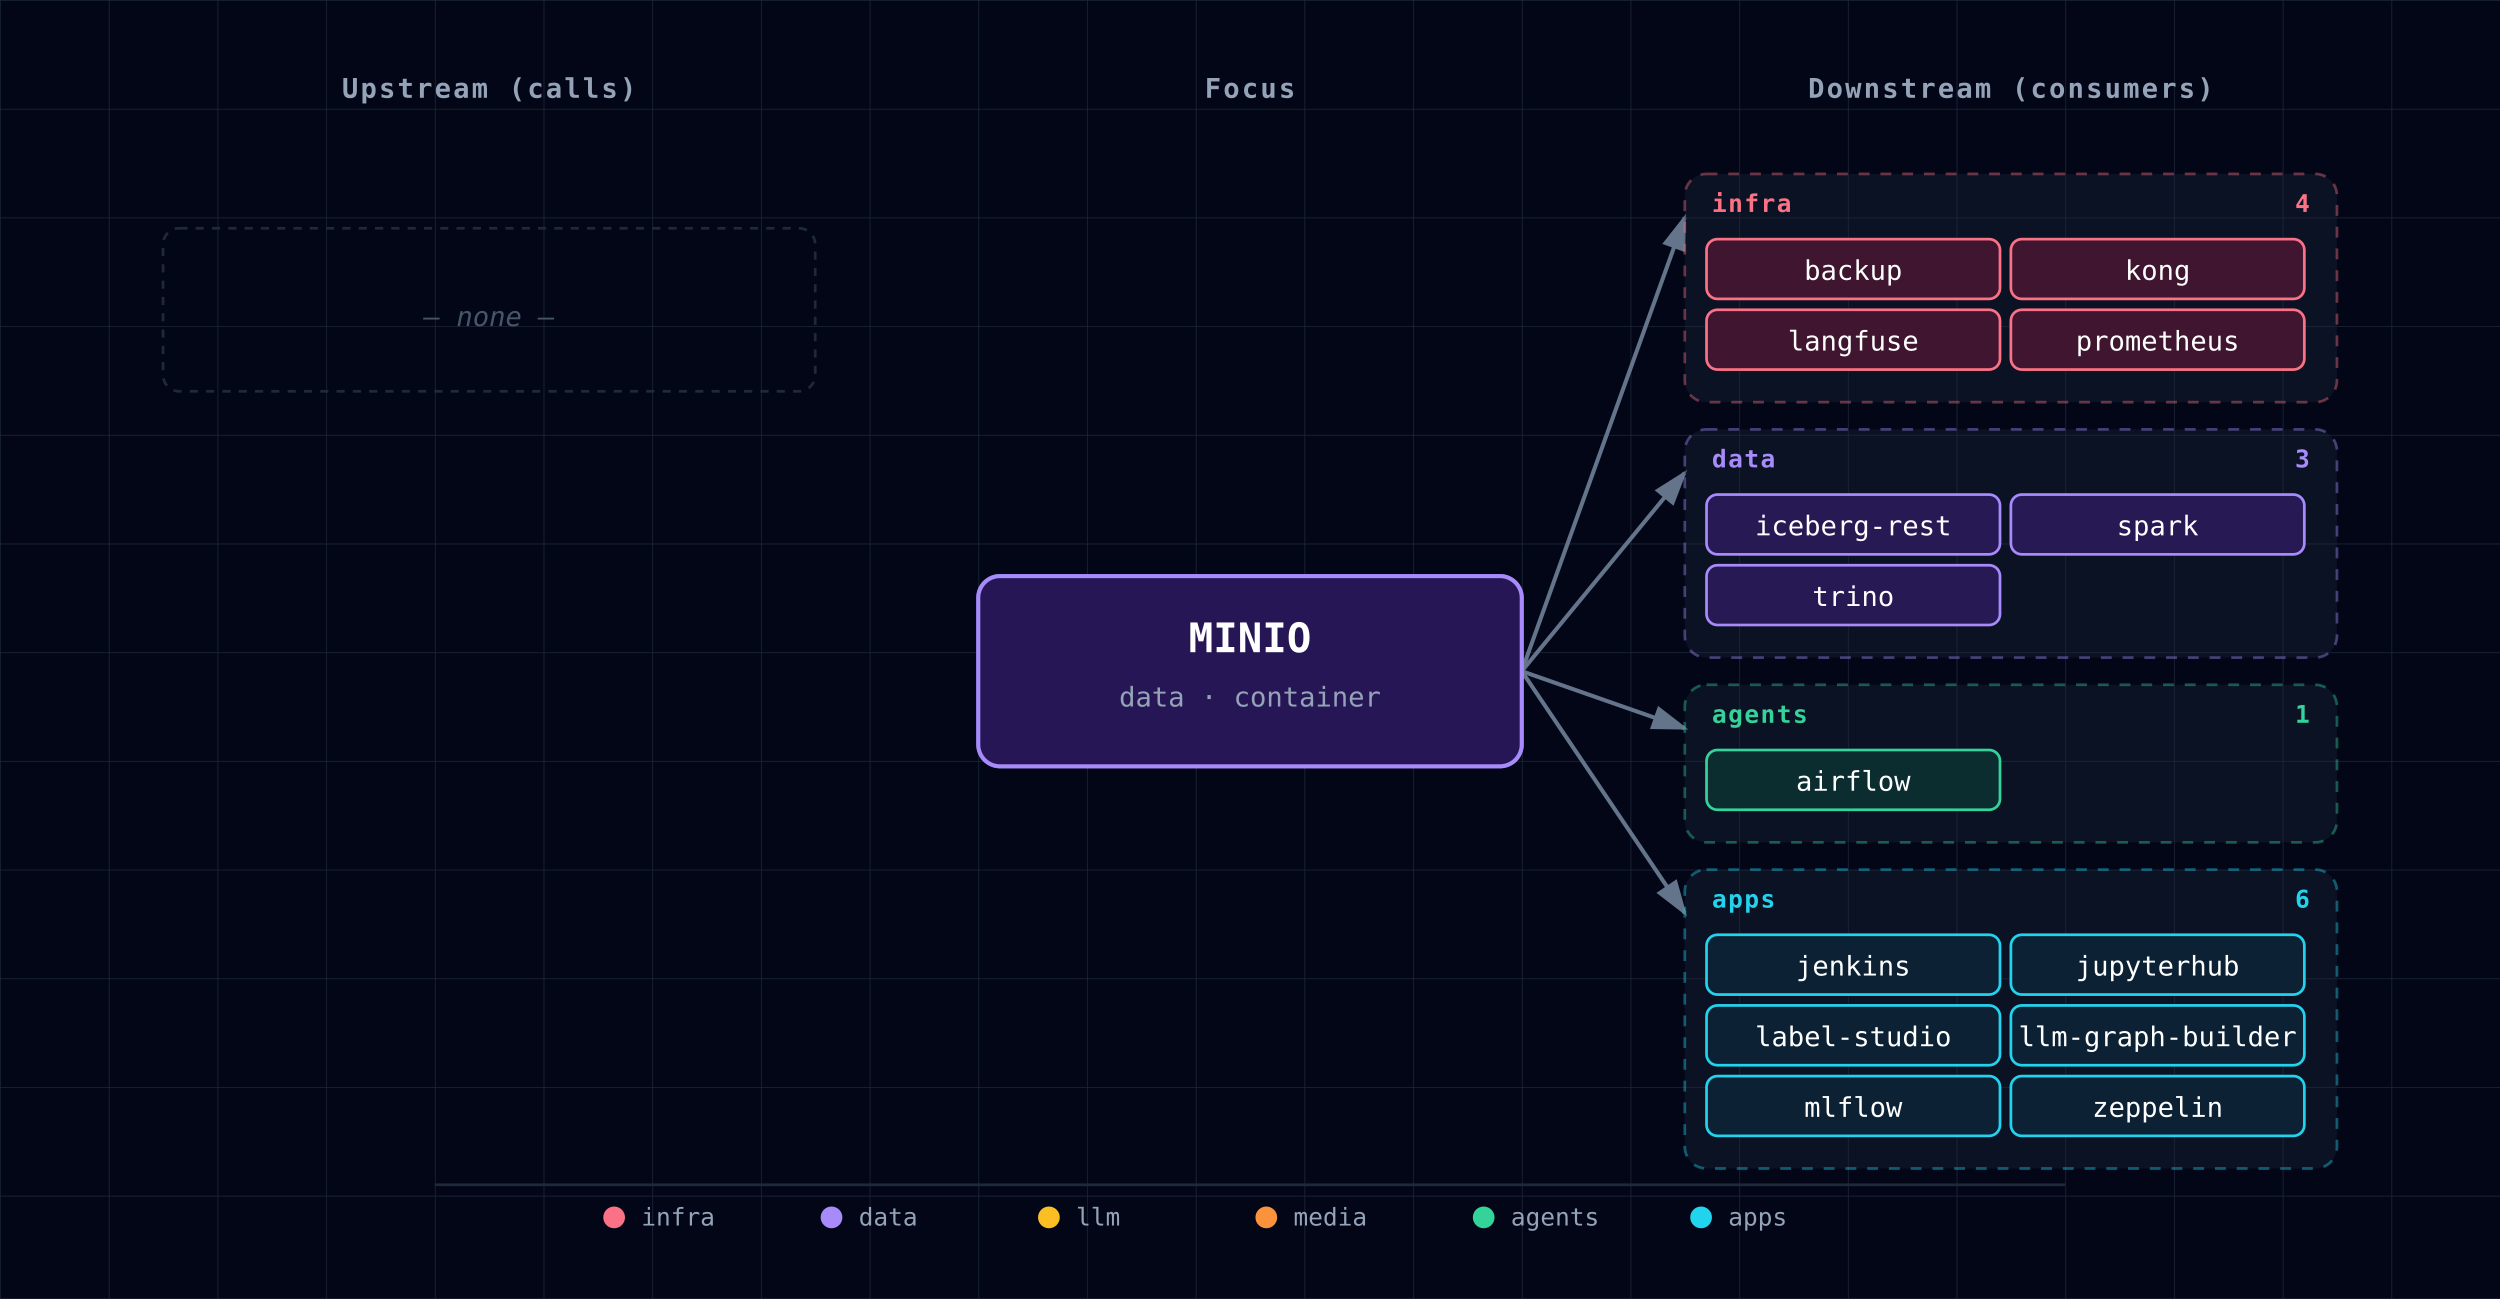
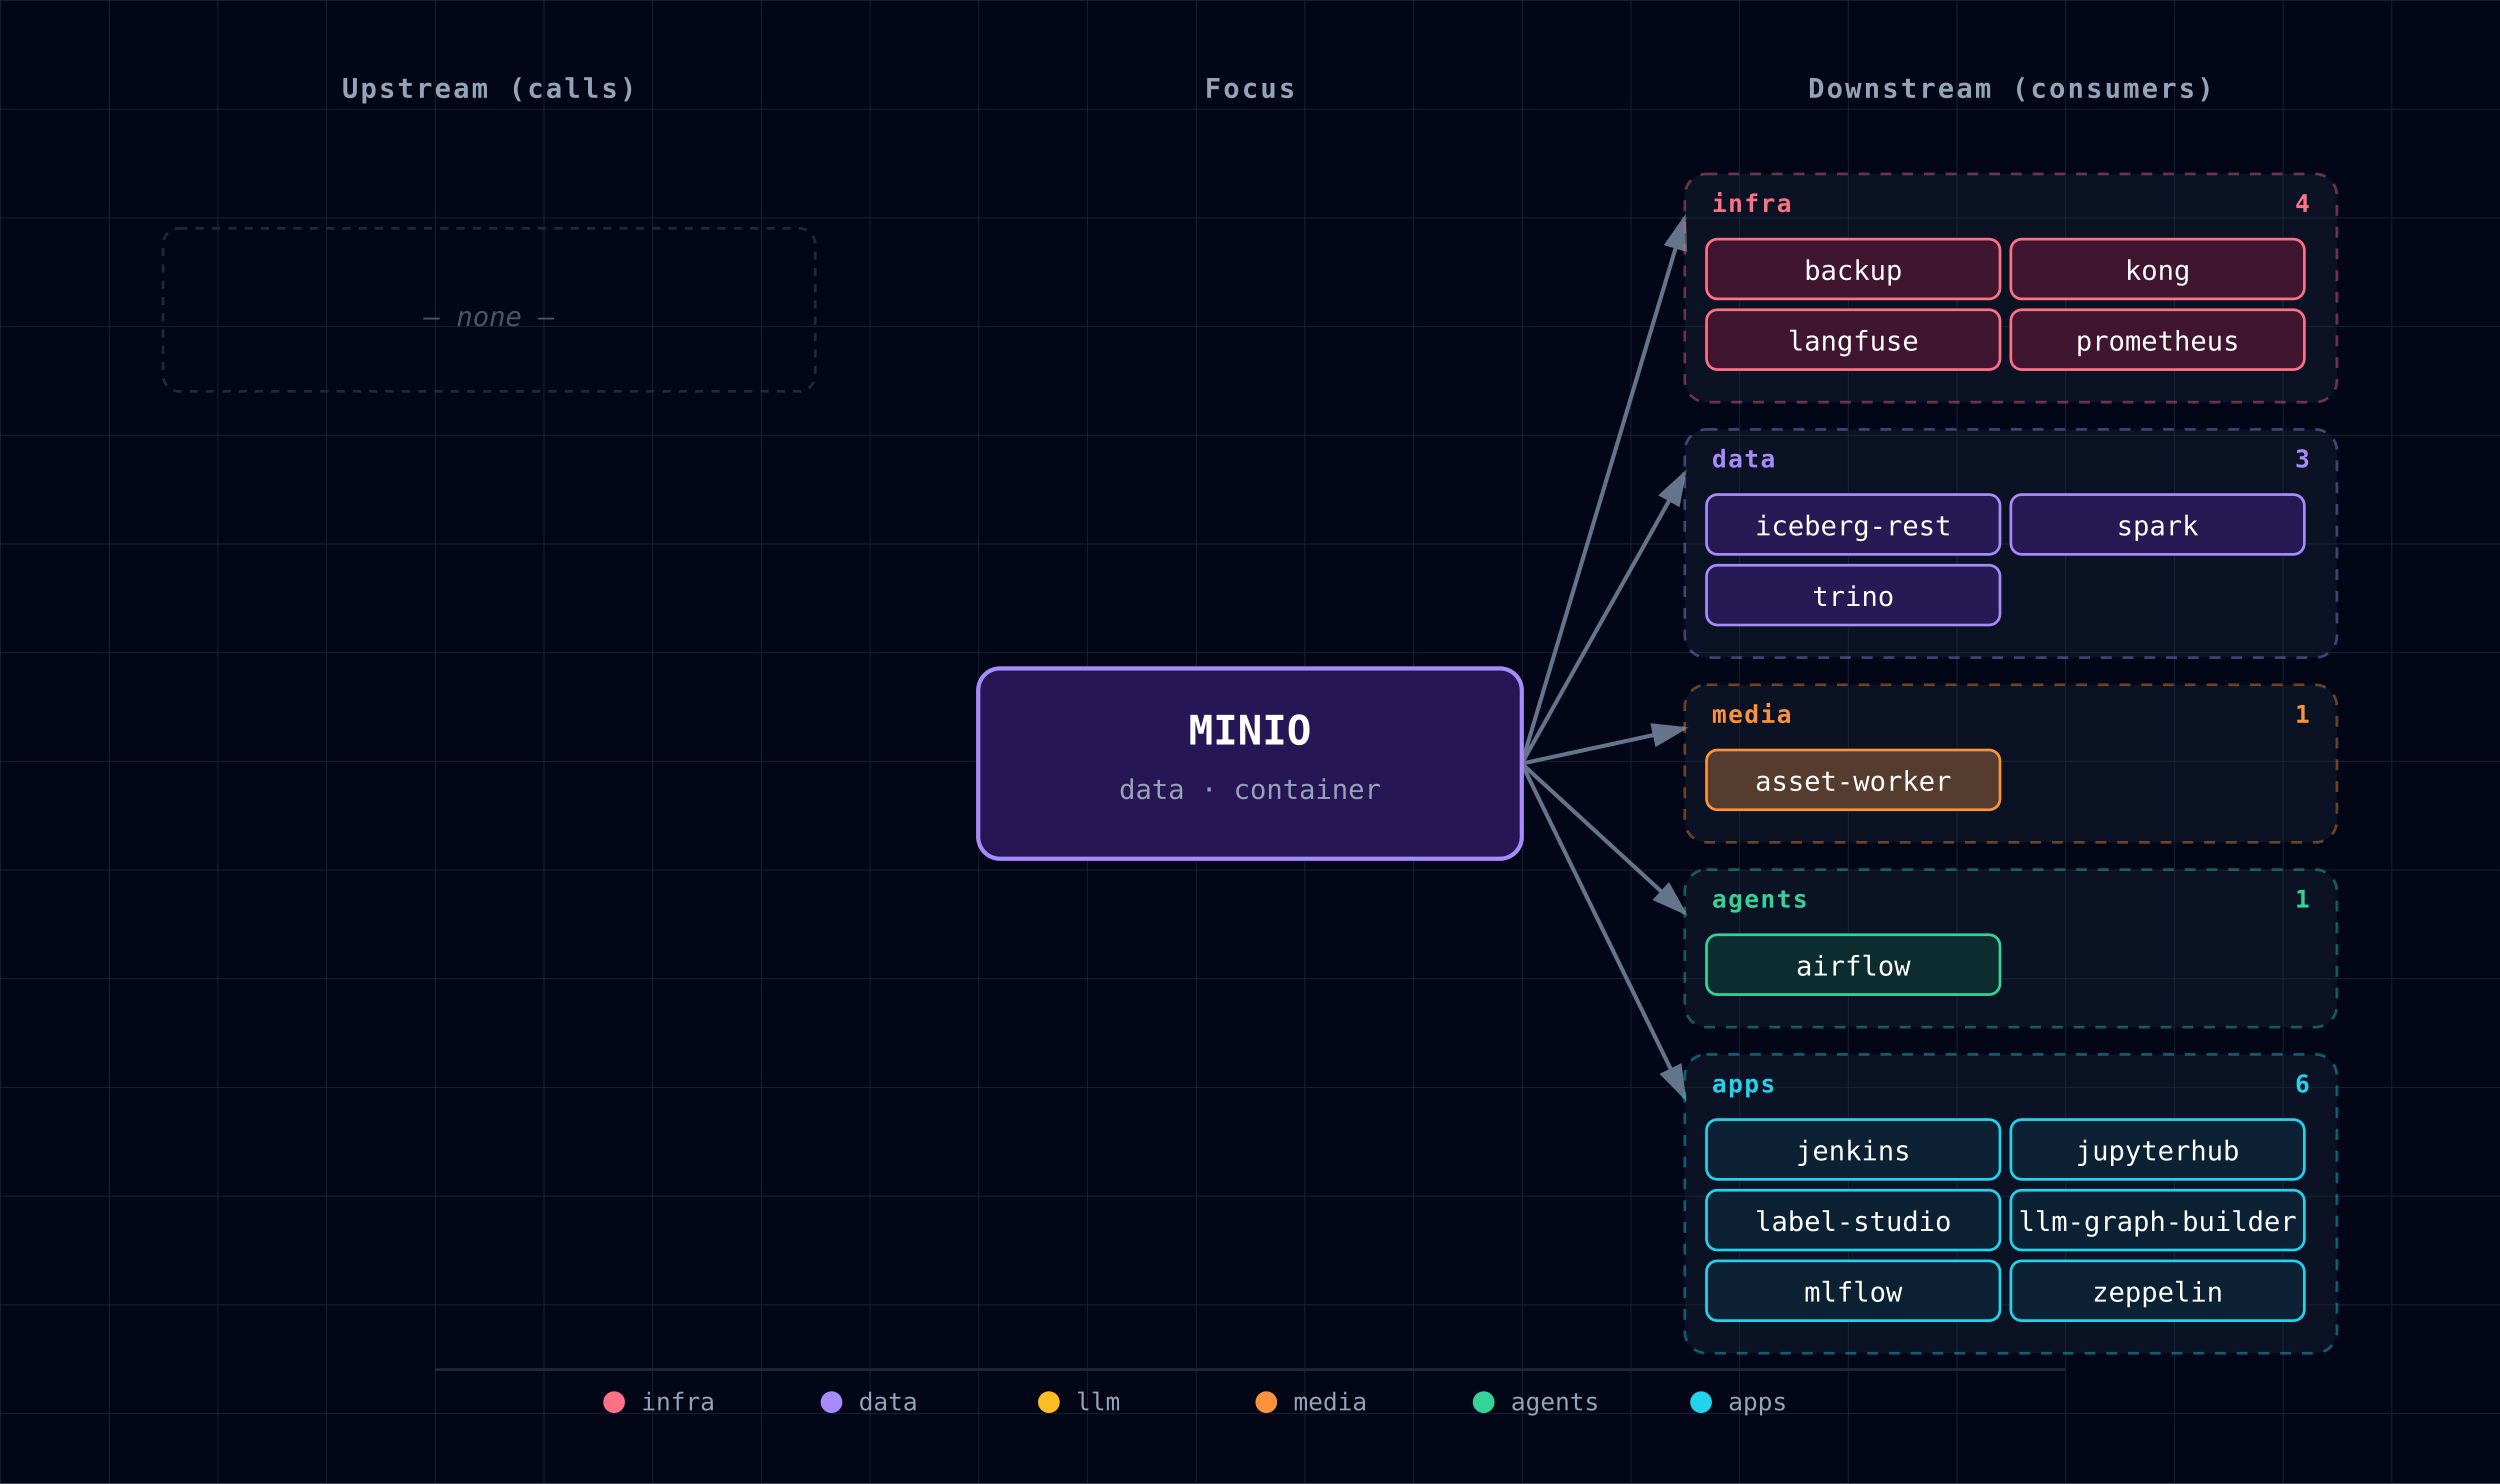
- <svg xmlns="http://www.w3.org/2000/svg" viewBox="0 0 920 478" font-family="'JetBrains Mono', 'Fira Code', Menlo, Consolas, monospace">
+ <svg xmlns="http://www.w3.org/2000/svg" viewBox="0 0 920 546" font-family="'JetBrains Mono', 'Fira Code', Menlo, Consolas, monospace">
  <defs>
    <pattern id="grid" width="40" height="40" patternUnits="userSpaceOnUse">
      <path d="M 40 0 L 0 0 0 40" fill="none" stroke="#1e293b" stroke-width="0.5" />
    </pattern>
    <marker id="arrowhead" markerWidth="9" markerHeight="6" refX="8" refY="3" orient="auto">
      <polygon points="0 0, 9 3, 0 6" fill="#64748b" />
    </marker>
    <filter id="focus-glow" x="-50%" y="-50%" width="200%" height="200%">
      <feGaussianBlur in="SourceAlpha" stdDeviation="6" />
      <feFlood flood-color="#a78bfa" flood-opacity="0.6" />
      <feComposite in2="SourceAlpha" operator="in" />
      <feMerge>
        <feMergeNode />
        <feMergeNode in="SourceGraphic" />
      </feMerge>
    </filter>
  </defs>
-   <rect width="920" height="478" fill="#020617" />
-   <rect width="920" height="478" fill="url(#grid)" />
+   <rect width="920" height="546" fill="#020617" />
+   <rect width="920" height="546" fill="url(#grid)" />
  <text x="180" y="36" fill="#94a3b8" font-size="10" font-weight="600" text-anchor="middle" letter-spacing="0.08em">Upstream (calls)</text>
  <text x="460" y="36" fill="#94a3b8" font-size="10" font-weight="600" text-anchor="middle" letter-spacing="0.08em">Focus</text>
  <text x="740" y="36" fill="#94a3b8" font-size="10" font-weight="600" text-anchor="middle" letter-spacing="0.08em">Downstream (consumers)</text>
-   <line x1="560" y1="247" x2="620" y2="80" stroke="#64748b" stroke-width="1.5" marker-end="url(#arrowhead)" />
-   <line x1="560" y1="247" x2="620" y2="174" stroke="#64748b" stroke-width="1.5" marker-end="url(#arrowhead)" />
-   <line x1="560" y1="247" x2="620" y2="268" stroke="#64748b" stroke-width="1.5" marker-end="url(#arrowhead)" />
-   <line x1="560" y1="247" x2="620" y2="336" stroke="#64748b" stroke-width="1.5" marker-end="url(#arrowhead)" />
+   <line x1="560" y1="281" x2="620" y2="80" stroke="#64748b" stroke-width="1.5" marker-end="url(#arrowhead)" />
+   <line x1="560" y1="281" x2="620" y2="174" stroke="#64748b" stroke-width="1.5" marker-end="url(#arrowhead)" />
+   <line x1="560" y1="281" x2="620" y2="268" stroke="#64748b" stroke-width="1.5" marker-end="url(#arrowhead)" />
+   <line x1="560" y1="281" x2="620" y2="336" stroke="#64748b" stroke-width="1.5" marker-end="url(#arrowhead)" />
+   <line x1="560" y1="281" x2="620" y2="404" stroke="#64748b" stroke-width="1.5" marker-end="url(#arrowhead)" />
  <g>
    <rect x="60" y="84" width="240" height="60" rx="6" fill="none" stroke="#1e293b" stroke-width="1" stroke-dasharray="3,3" />
    <text x="180" y="120" fill="#475569" font-size="10" font-style="italic" text-anchor="middle">— none —</text>
  </g>
  <g>
    <g class="cluster">
      <rect x="620" y="64" width="240" height="84" rx="8" fill="rgba(30,41,59,0.35)" stroke="#fb7185" stroke-width="1" stroke-dasharray="4,4" stroke-opacity="0.4" />
      <text x="630" y="78" fill="#fb7185" font-size="9" font-weight="700" text-anchor="start" style="letter-spacing:0.06em;text-transform:uppercase;">infra</text>
      <text x="850" y="78" fill="#fb7185" font-size="9" font-weight="600" text-anchor="end">4</text>
    </g>
    <g>
      <rect x="628" y="88" width="108" height="22" rx="4" fill="#0f172a" />
      <rect x="628" y="88" width="108" height="22" rx="4" fill="rgba(136, 19, 55, 0.4)" stroke="#fb7185" stroke-width="1" />
      <text x="682" y="103" fill="white" font-size="10" text-anchor="middle">backup</text>
    </g>
    <g>
      <rect x="740" y="88" width="108" height="22" rx="4" fill="#0f172a" />
      <rect x="740" y="88" width="108" height="22" rx="4" fill="rgba(136, 19, 55, 0.4)" stroke="#fb7185" stroke-width="1" />
      <text x="794" y="103" fill="white" font-size="10" text-anchor="middle">kong</text>
    </g>
    <g>
      <rect x="628" y="114" width="108" height="22" rx="4" fill="#0f172a" />
      <rect x="628" y="114" width="108" height="22" rx="4" fill="rgba(136, 19, 55, 0.4)" stroke="#fb7185" stroke-width="1" />
      <text x="682" y="129" fill="white" font-size="10" text-anchor="middle">langfuse</text>
    </g>
    <g>
      <rect x="740" y="114" width="108" height="22" rx="4" fill="#0f172a" />
      <rect x="740" y="114" width="108" height="22" rx="4" fill="rgba(136, 19, 55, 0.4)" stroke="#fb7185" stroke-width="1" />
      <text x="794" y="129" fill="white" font-size="10" text-anchor="middle">prometheus</text>
    </g>
    <g class="cluster">
      <rect x="620" y="158" width="240" height="84" rx="8" fill="rgba(30,41,59,0.35)" stroke="#a78bfa" stroke-width="1" stroke-dasharray="4,4" stroke-opacity="0.4" />
      <text x="630" y="172" fill="#a78bfa" font-size="9" font-weight="700" text-anchor="start" style="letter-spacing:0.06em;text-transform:uppercase;">data</text>
      <text x="850" y="172" fill="#a78bfa" font-size="9" font-weight="600" text-anchor="end">3</text>
    </g>
    <g>
      <rect x="628" y="182" width="108" height="22" rx="4" fill="#0f172a" />
      <rect x="628" y="182" width="108" height="22" rx="4" fill="rgba(76, 29, 149, 0.4)" stroke="#a78bfa" stroke-width="1" />
      <text x="682" y="197" fill="white" font-size="10" text-anchor="middle">iceberg-rest</text>
    </g>
    <g>
      <rect x="740" y="182" width="108" height="22" rx="4" fill="#0f172a" />
      <rect x="740" y="182" width="108" height="22" rx="4" fill="rgba(76, 29, 149, 0.4)" stroke="#a78bfa" stroke-width="1" />
      <text x="794" y="197" fill="white" font-size="10" text-anchor="middle">spark</text>
    </g>
    <g>
      <rect x="628" y="208" width="108" height="22" rx="4" fill="#0f172a" />
      <rect x="628" y="208" width="108" height="22" rx="4" fill="rgba(76, 29, 149, 0.4)" stroke="#a78bfa" stroke-width="1" />
      <text x="682" y="223" fill="white" font-size="10" text-anchor="middle">trino</text>
    </g>
    <g class="cluster">
-       <rect x="620" y="252" width="240" height="58" rx="8" fill="rgba(30,41,59,0.35)" stroke="#34d399" stroke-width="1" stroke-dasharray="4,4" stroke-opacity="0.4" />
-       <text x="630" y="266" fill="#34d399" font-size="9" font-weight="700" text-anchor="start" style="letter-spacing:0.06em;text-transform:uppercase;">agents</text>
-       <text x="850" y="266" fill="#34d399" font-size="9" font-weight="600" text-anchor="end">1</text>
+       <rect x="620" y="252" width="240" height="58" rx="8" fill="rgba(30,41,59,0.35)" stroke="#fb923c" stroke-width="1" stroke-dasharray="4,4" stroke-opacity="0.4" />
+       <text x="630" y="266" fill="#fb923c" font-size="9" font-weight="700" text-anchor="start" style="letter-spacing:0.06em;text-transform:uppercase;">media</text>
+       <text x="850" y="266" fill="#fb923c" font-size="9" font-weight="600" text-anchor="end">1</text>
    </g>
    <g>
      <rect x="628" y="276" width="108" height="22" rx="4" fill="#0f172a" />
-       <rect x="628" y="276" width="108" height="22" rx="4" fill="rgba(6, 78, 59, 0.4)" stroke="#34d399" stroke-width="1" />
-       <text x="682" y="291" fill="white" font-size="10" text-anchor="middle">airflow</text>
+       <rect x="628" y="276" width="108" height="22" rx="4" fill="rgba(251, 146, 60, 0.3)" stroke="#fb923c" stroke-width="1" />
+       <text x="682" y="291" fill="white" font-size="10" text-anchor="middle">asset-worker</text>
    </g>
    <g class="cluster">
-       <rect x="620" y="320" width="240" height="110" rx="8" fill="rgba(30,41,59,0.35)" stroke="#22d3ee" stroke-width="1" stroke-dasharray="4,4" stroke-opacity="0.4" />
-       <text x="630" y="334" fill="#22d3ee" font-size="9" font-weight="700" text-anchor="start" style="letter-spacing:0.06em;text-transform:uppercase;">apps</text>
-       <text x="850" y="334" fill="#22d3ee" font-size="9" font-weight="600" text-anchor="end">6</text>
+       <rect x="620" y="320" width="240" height="58" rx="8" fill="rgba(30,41,59,0.35)" stroke="#34d399" stroke-width="1" stroke-dasharray="4,4" stroke-opacity="0.4" />
+       <text x="630" y="334" fill="#34d399" font-size="9" font-weight="700" text-anchor="start" style="letter-spacing:0.06em;text-transform:uppercase;">agents</text>
+       <text x="850" y="334" fill="#34d399" font-size="9" font-weight="600" text-anchor="end">1</text>
    </g>
    <g>
      <rect x="628" y="344" width="108" height="22" rx="4" fill="#0f172a" />
-       <rect x="628" y="344" width="108" height="22" rx="4" fill="rgba(8, 51, 68, 0.4)" stroke="#22d3ee" stroke-width="1" />
-       <text x="682" y="359" fill="white" font-size="10" text-anchor="middle">jenkins</text>
+       <rect x="628" y="344" width="108" height="22" rx="4" fill="rgba(6, 78, 59, 0.4)" stroke="#34d399" stroke-width="1" />
+       <text x="682" y="359" fill="white" font-size="10" text-anchor="middle">airflow</text>
+     </g>
+     <g class="cluster">
+       <rect x="620" y="388" width="240" height="110" rx="8" fill="rgba(30,41,59,0.35)" stroke="#22d3ee" stroke-width="1" stroke-dasharray="4,4" stroke-opacity="0.4" />
+       <text x="630" y="402" fill="#22d3ee" font-size="9" font-weight="700" text-anchor="start" style="letter-spacing:0.06em;text-transform:uppercase;">apps</text>
+       <text x="850" y="402" fill="#22d3ee" font-size="9" font-weight="600" text-anchor="end">6</text>
    </g>
    <g>
-       <rect x="740" y="344" width="108" height="22" rx="4" fill="#0f172a" />
-       <rect x="740" y="344" width="108" height="22" rx="4" fill="rgba(8, 51, 68, 0.4)" stroke="#22d3ee" stroke-width="1" />
-       <text x="794" y="359" fill="white" font-size="10" text-anchor="middle">jupyterhub</text>
+       <rect x="628" y="412" width="108" height="22" rx="4" fill="#0f172a" />
+       <rect x="628" y="412" width="108" height="22" rx="4" fill="rgba(8, 51, 68, 0.4)" stroke="#22d3ee" stroke-width="1" />
+       <text x="682" y="427" fill="white" font-size="10" text-anchor="middle">jenkins</text>
    </g>
    <g>
-       <rect x="628" y="370" width="108" height="22" rx="4" fill="#0f172a" />
-       <rect x="628" y="370" width="108" height="22" rx="4" fill="rgba(8, 51, 68, 0.4)" stroke="#22d3ee" stroke-width="1" />
-       <text x="682" y="385" fill="white" font-size="10" text-anchor="middle">label-studio</text>
+       <rect x="740" y="412" width="108" height="22" rx="4" fill="#0f172a" />
+       <rect x="740" y="412" width="108" height="22" rx="4" fill="rgba(8, 51, 68, 0.4)" stroke="#22d3ee" stroke-width="1" />
+       <text x="794" y="427" fill="white" font-size="10" text-anchor="middle">jupyterhub</text>
    </g>
    <g>
-       <rect x="740" y="370" width="108" height="22" rx="4" fill="#0f172a" />
-       <rect x="740" y="370" width="108" height="22" rx="4" fill="rgba(8, 51, 68, 0.4)" stroke="#22d3ee" stroke-width="1" />
-       <text x="794" y="385" fill="white" font-size="10" text-anchor="middle">llm-graph-builder</text>
+       <rect x="628" y="438" width="108" height="22" rx="4" fill="#0f172a" />
+       <rect x="628" y="438" width="108" height="22" rx="4" fill="rgba(8, 51, 68, 0.4)" stroke="#22d3ee" stroke-width="1" />
+       <text x="682" y="453" fill="white" font-size="10" text-anchor="middle">label-studio</text>
    </g>
    <g>
-       <rect x="628" y="396" width="108" height="22" rx="4" fill="#0f172a" />
-       <rect x="628" y="396" width="108" height="22" rx="4" fill="rgba(8, 51, 68, 0.4)" stroke="#22d3ee" stroke-width="1" />
-       <text x="682" y="411" fill="white" font-size="10" text-anchor="middle">mlflow</text>
+       <rect x="740" y="438" width="108" height="22" rx="4" fill="#0f172a" />
+       <rect x="740" y="438" width="108" height="22" rx="4" fill="rgba(8, 51, 68, 0.4)" stroke="#22d3ee" stroke-width="1" />
+       <text x="794" y="453" fill="white" font-size="10" text-anchor="middle">llm-graph-builder</text>
    </g>
    <g>
-       <rect x="740" y="396" width="108" height="22" rx="4" fill="#0f172a" />
-       <rect x="740" y="396" width="108" height="22" rx="4" fill="rgba(8, 51, 68, 0.4)" stroke="#22d3ee" stroke-width="1" />
-       <text x="794" y="411" fill="white" font-size="10" text-anchor="middle">zeppelin</text>
+       <rect x="628" y="464" width="108" height="22" rx="4" fill="#0f172a" />
+       <rect x="628" y="464" width="108" height="22" rx="4" fill="rgba(8, 51, 68, 0.4)" stroke="#22d3ee" stroke-width="1" />
+       <text x="682" y="479" fill="white" font-size="10" text-anchor="middle">mlflow</text>
+     </g>
+     <g>
+       <rect x="740" y="464" width="108" height="22" rx="4" fill="#0f172a" />
+       <rect x="740" y="464" width="108" height="22" rx="4" fill="rgba(8, 51, 68, 0.4)" stroke="#22d3ee" stroke-width="1" />
+       <text x="794" y="479" fill="white" font-size="10" text-anchor="middle">zeppelin</text>
    </g>
  </g>
  <g class="focus" filter="url(#focus-glow)">
-     <rect x="360" y="212" width="200" height="70" rx="8" fill="#0f172a" />
-     <rect x="360" y="212" width="200" height="70" rx="8" fill="rgba(76, 29, 149, 0.4)" stroke="#a78bfa" stroke-width="1.5" />
-     <text x="460" y="240" fill="white" font-size="15" font-weight="700" text-anchor="middle">MINIO</text>
-     <text x="460" y="260" fill="#94a3b8" font-size="10" text-anchor="middle">data · container</text>
+     <rect x="360" y="246" width="200" height="70" rx="8" fill="#0f172a" />
+     <rect x="360" y="246" width="200" height="70" rx="8" fill="rgba(76, 29, 149, 0.4)" stroke="#a78bfa" stroke-width="1.5" />
+     <text x="460" y="274" fill="white" font-size="15" font-weight="700" text-anchor="middle">MINIO</text>
+     <text x="460" y="294" fill="#94a3b8" font-size="10" text-anchor="middle">data · container</text>
  </g>
  <g class="legend">
-     <line x1="160" y1="436" x2="760" y2="436" stroke="#1e293b" stroke-width="1" />
-     <circle cx="226" cy="448" r="4" fill="#fb7185" />
-     <text x="236" y="451" fill="#94a3b8" font-size="9" font-weight="400" text-anchor="start">infra</text>
-     <circle cx="306" cy="448" r="4" fill="#a78bfa" />
-     <text x="316" y="451" fill="#94a3b8" font-size="9" font-weight="400" text-anchor="start">data</text>
-     <circle cx="386" cy="448" r="4" fill="#fbbf24" />
-     <text x="396" y="451" fill="#94a3b8" font-size="9" font-weight="400" text-anchor="start">llm</text>
-     <circle cx="466" cy="448" r="4" fill="#fb923c" />
-     <text x="476" y="451" fill="#94a3b8" font-size="9" font-weight="400" text-anchor="start">media</text>
-     <circle cx="546" cy="448" r="4" fill="#34d399" />
-     <text x="556" y="451" fill="#94a3b8" font-size="9" font-weight="400" text-anchor="start">agents</text>
-     <circle cx="626" cy="448" r="4" fill="#22d3ee" />
-     <text x="636" y="451" fill="#94a3b8" font-size="9" font-weight="400" text-anchor="start">apps</text>
+     <line x1="160" y1="504" x2="760" y2="504" stroke="#1e293b" stroke-width="1" />
+     <circle cx="226" cy="516" r="4" fill="#fb7185" />
+     <text x="236" y="519" fill="#94a3b8" font-size="9" font-weight="400" text-anchor="start">infra</text>
+     <circle cx="306" cy="516" r="4" fill="#a78bfa" />
+     <text x="316" y="519" fill="#94a3b8" font-size="9" font-weight="400" text-anchor="start">data</text>
+     <circle cx="386" cy="516" r="4" fill="#fbbf24" />
+     <text x="396" y="519" fill="#94a3b8" font-size="9" font-weight="400" text-anchor="start">llm</text>
+     <circle cx="466" cy="516" r="4" fill="#fb923c" />
+     <text x="476" y="519" fill="#94a3b8" font-size="9" font-weight="400" text-anchor="start">media</text>
+     <circle cx="546" cy="516" r="4" fill="#34d399" />
+     <text x="556" y="519" fill="#94a3b8" font-size="9" font-weight="400" text-anchor="start">agents</text>
+     <circle cx="626" cy="516" r="4" fill="#22d3ee" />
+     <text x="636" y="519" fill="#94a3b8" font-size="9" font-weight="400" text-anchor="start">apps</text>
  </g>
</svg>
